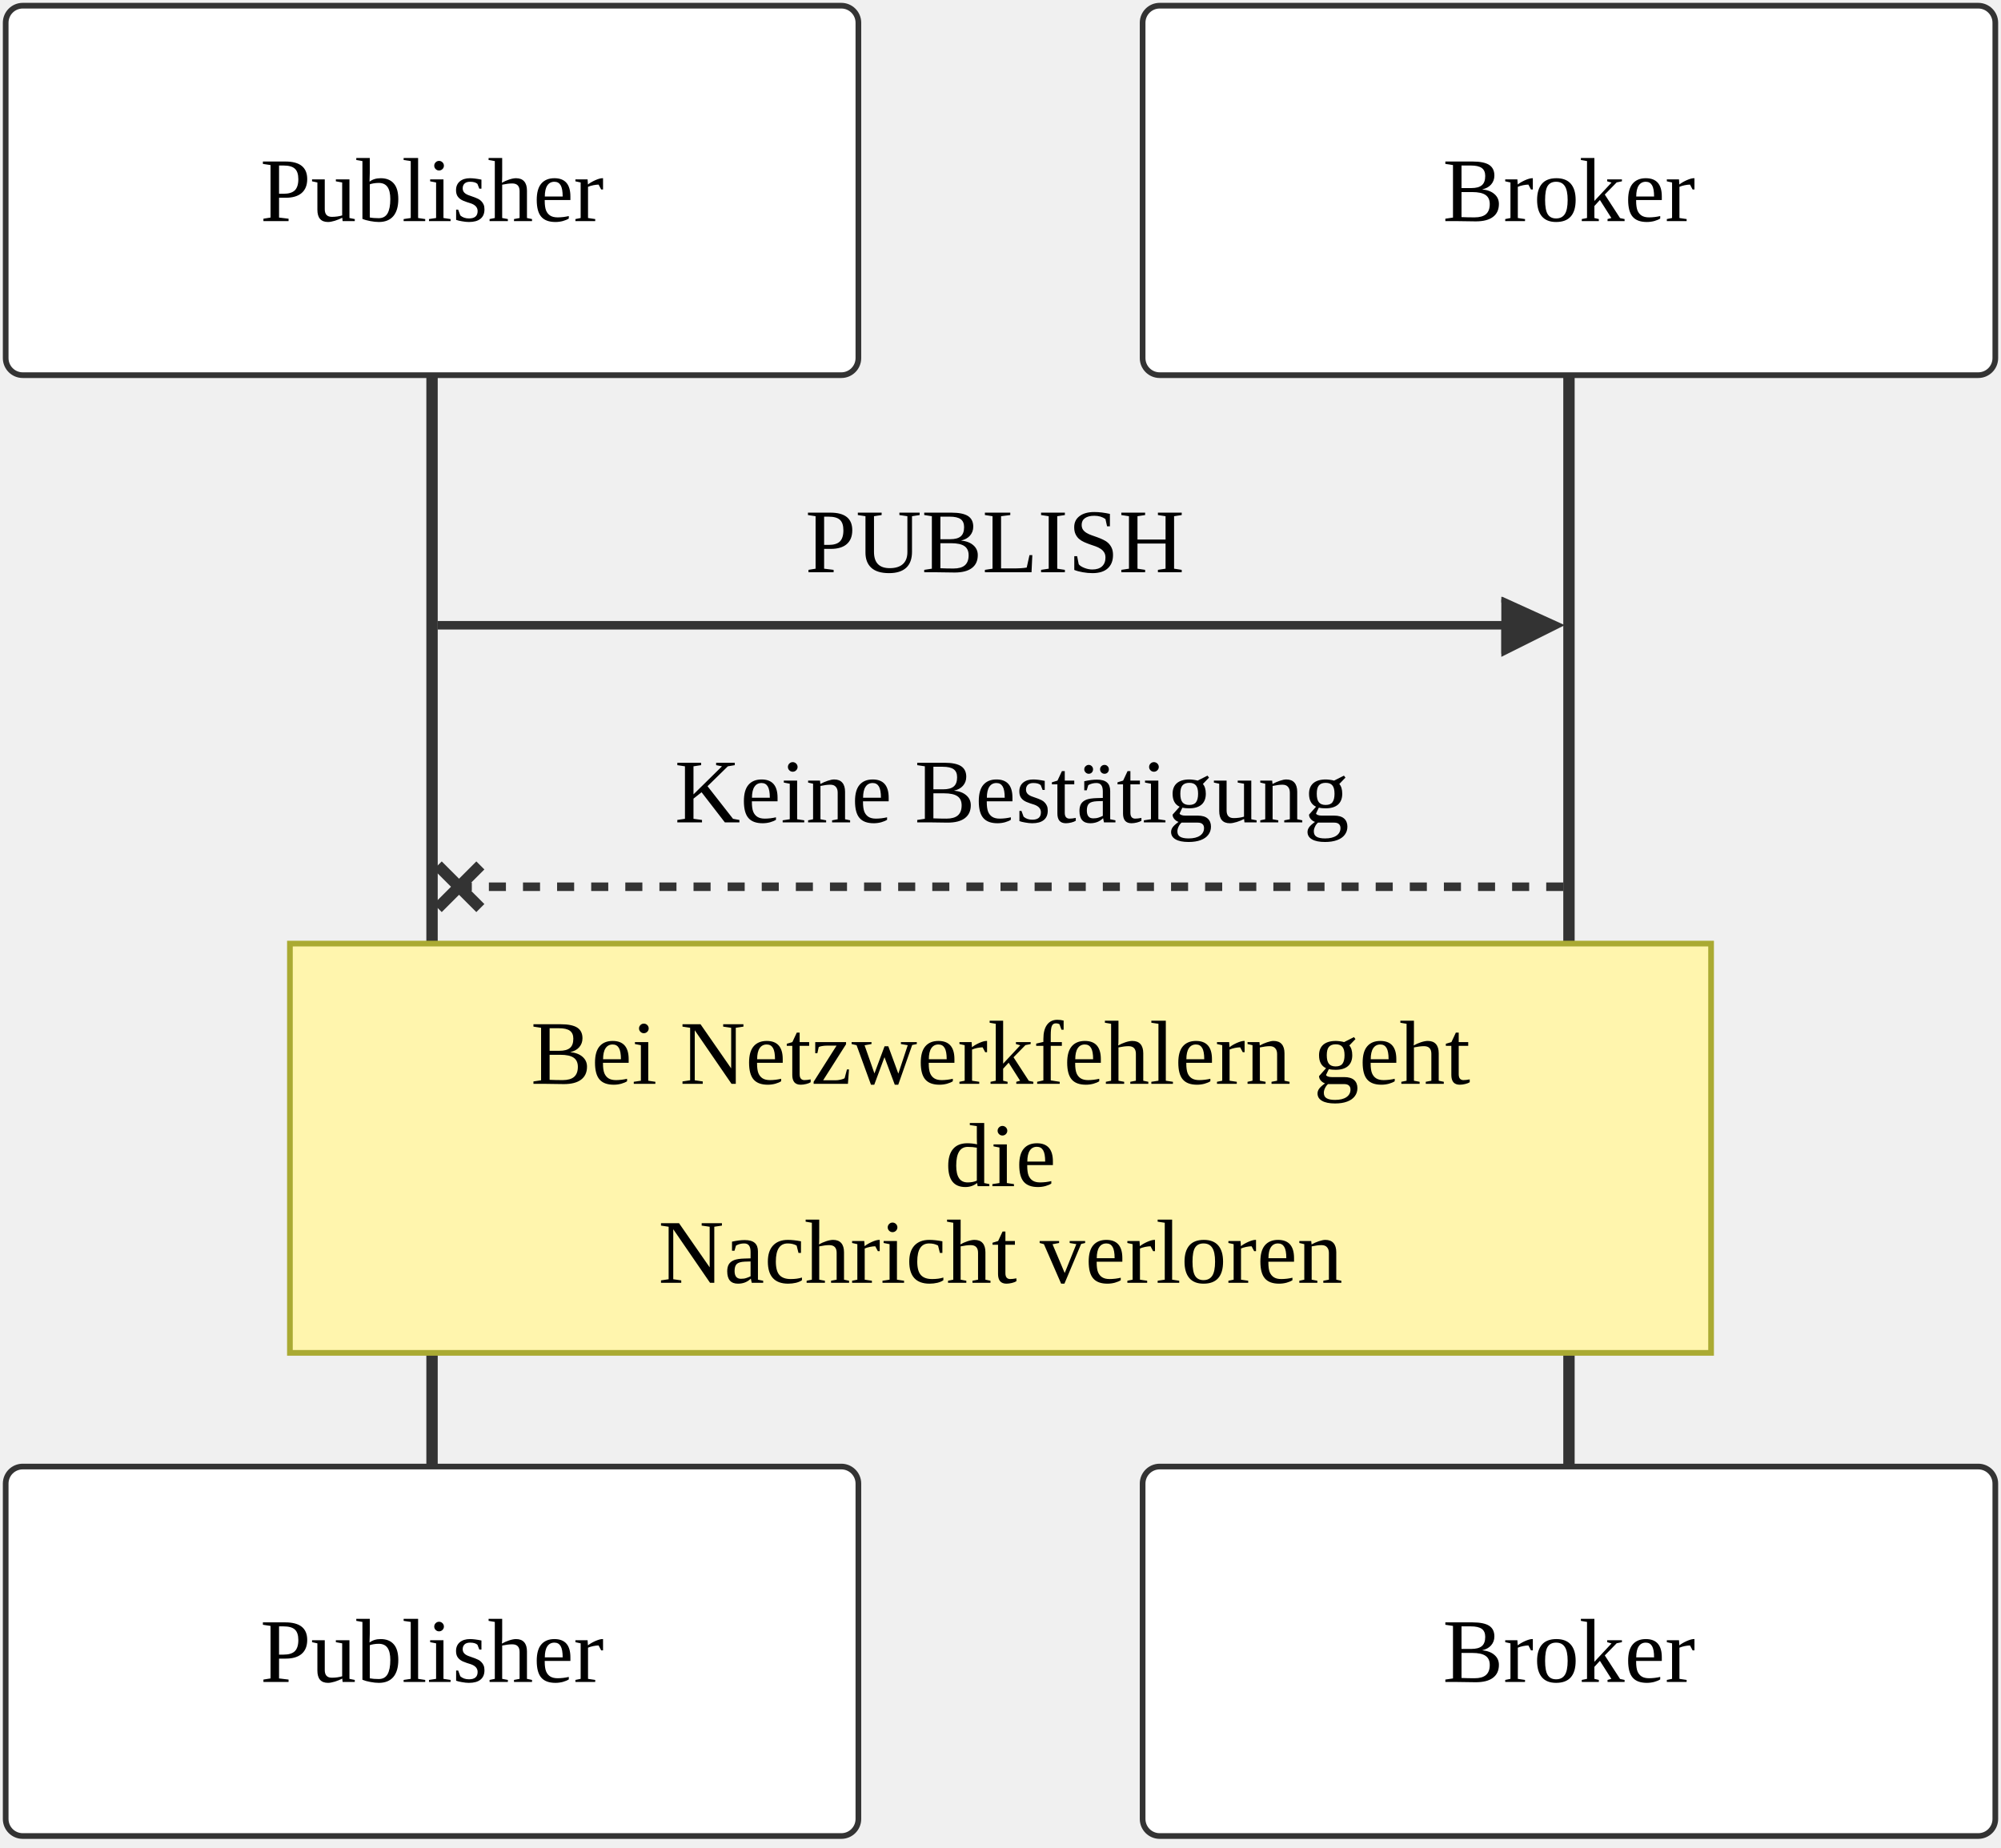
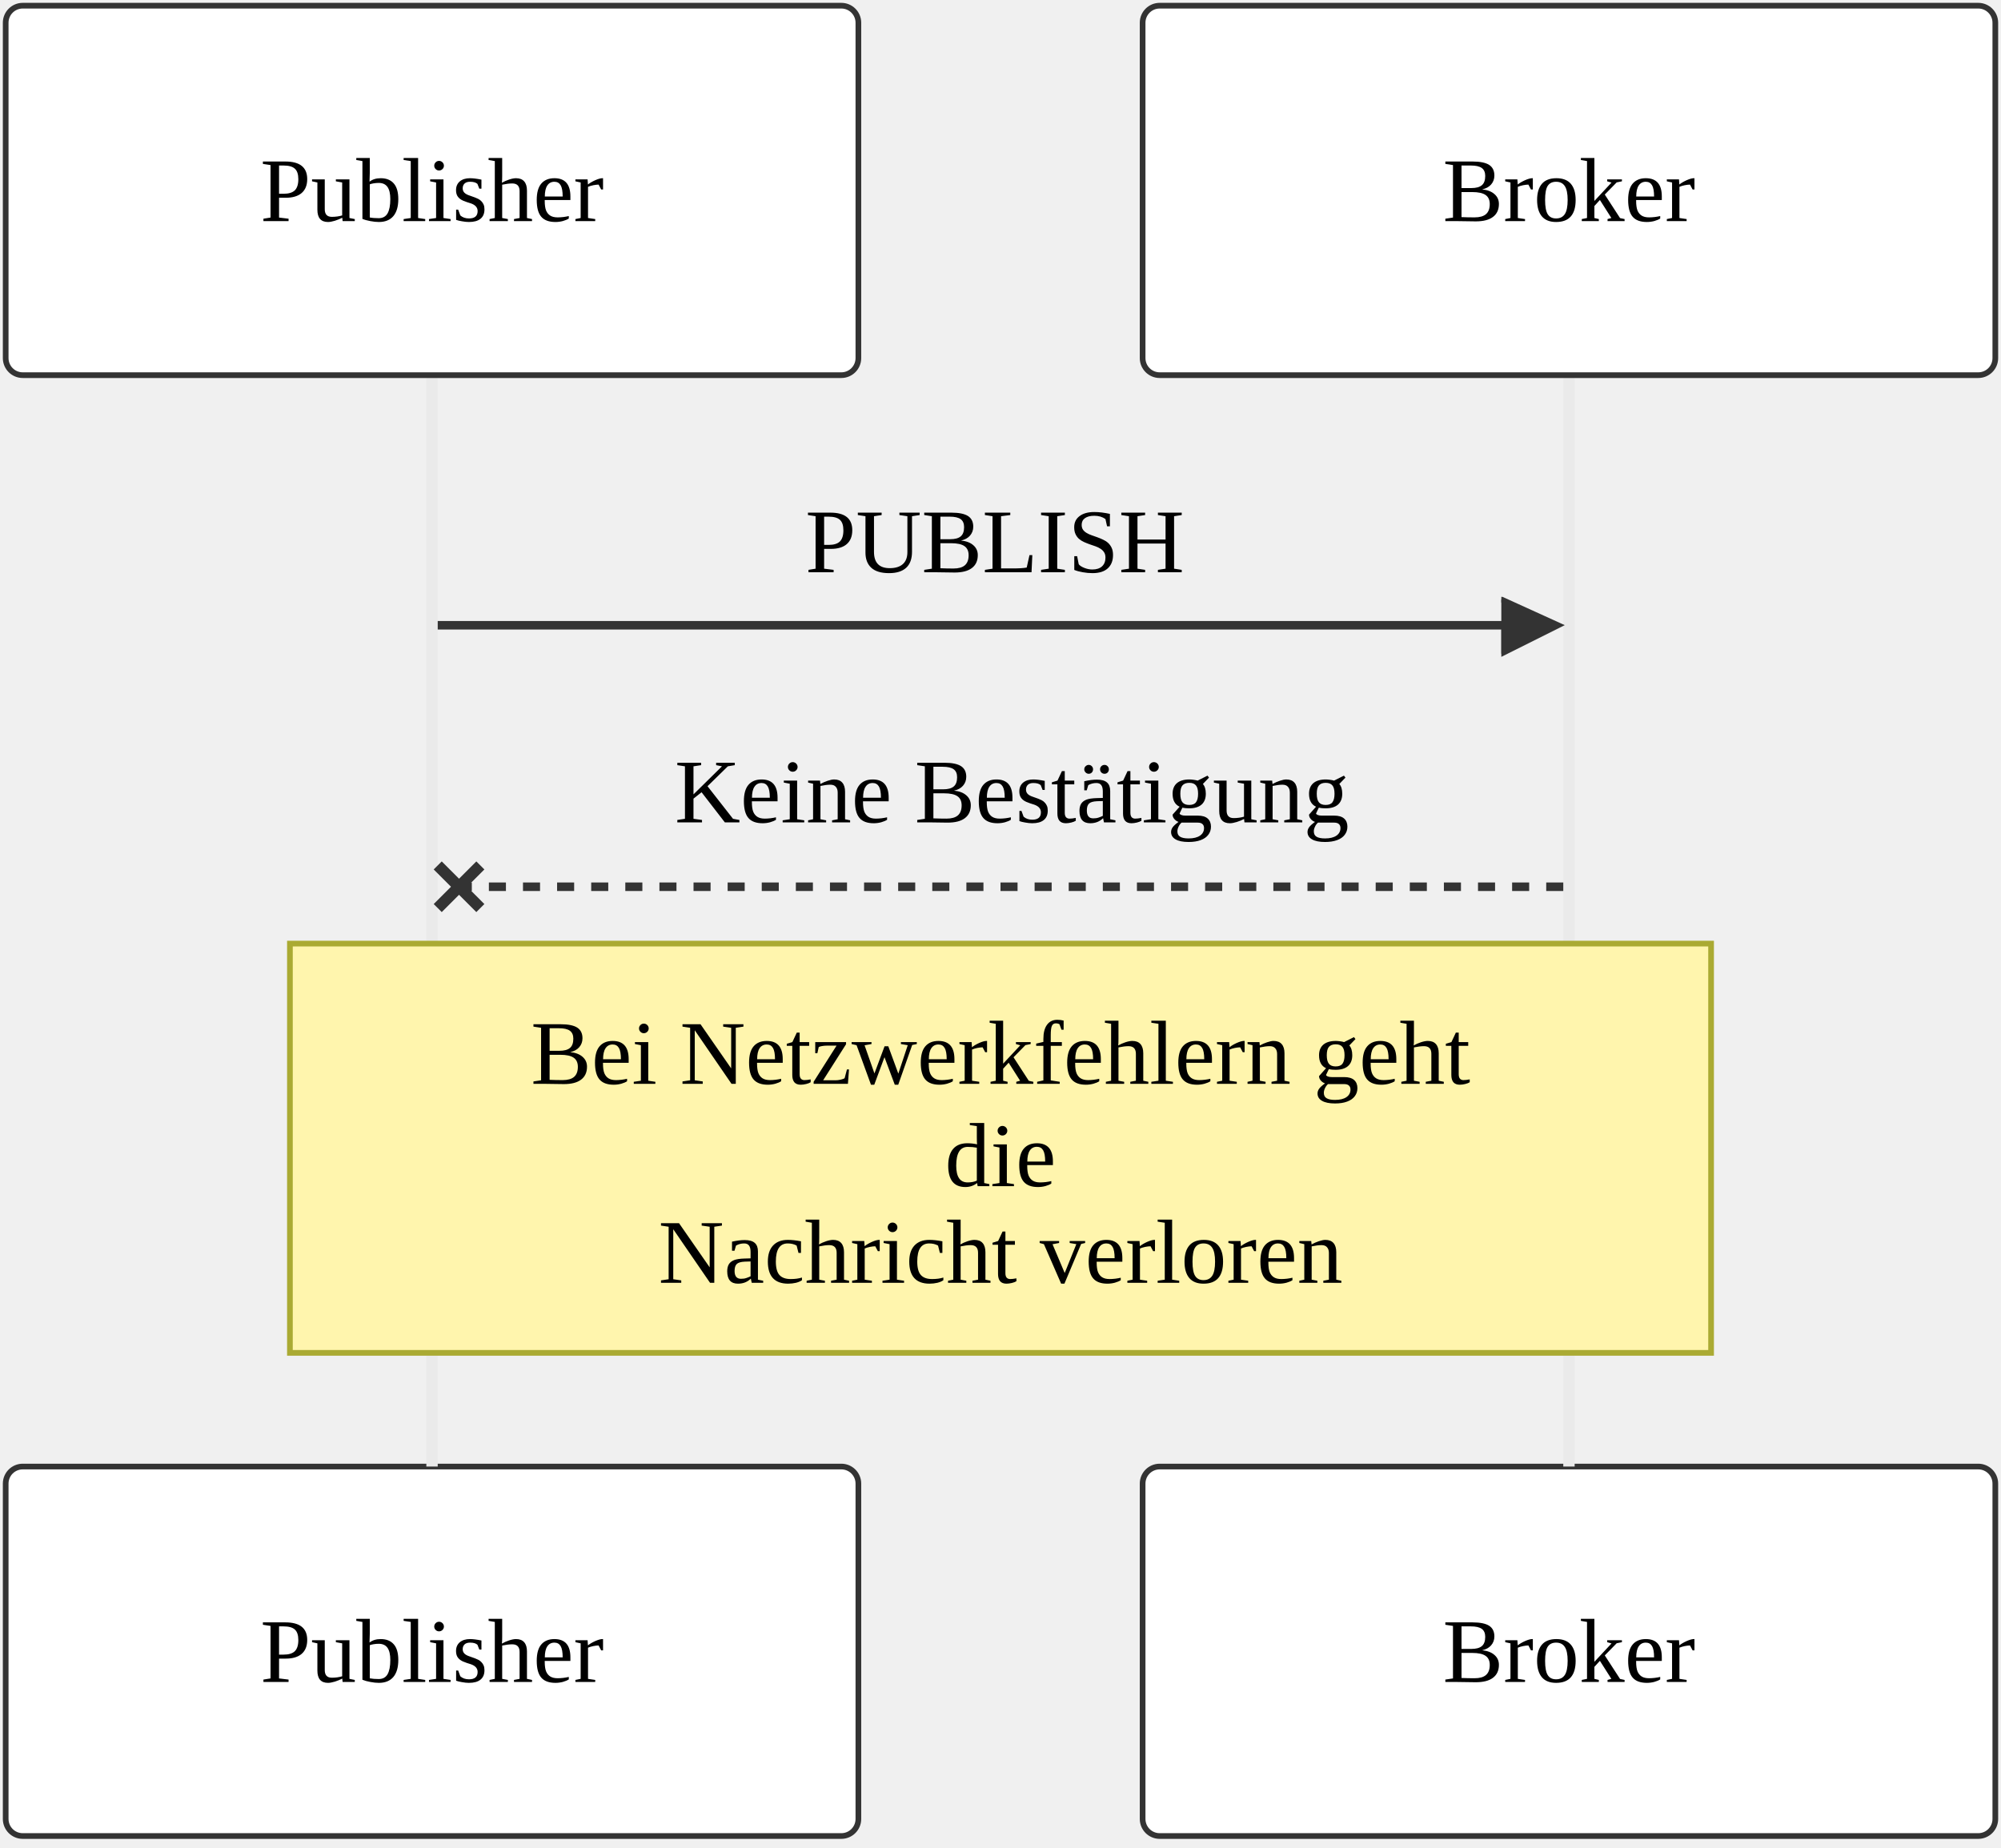
<svg xmlns="http://www.w3.org/2000/svg" id="my-svg" width="100%" style="max-width: 352px; background-color: white;" viewBox="-1 -1 352 325" role="graphics-document document" aria-roledescription="sequence">
  <g>
    <rect x="200" y="257" fill="#eaeaea" stroke="#666" width="150" height="65" name="B" rx="3" ry="3" class="actor actor-bottom" />
    <text x="275" y="289.5" dominant-baseline="central" alignment-baseline="central" class="actor actor-box" style="text-anchor: middle; font-size: 16px; font-weight: 400;">
      <tspan x="275" dy="0">Broker</tspan>
    </text>
  </g>
  <g>
    <rect x="0" y="257" fill="#eaeaea" stroke="#666" width="150" height="65" name="P" rx="3" ry="3" class="actor actor-bottom" />
    <text x="75" y="289.5" dominant-baseline="central" alignment-baseline="central" class="actor actor-box" style="text-anchor: middle; font-size: 16px; font-weight: 400;">
      <tspan x="75" dy="0">Publisher</tspan>
    </text>
  </g>
  <g>
    <line id="actor1" x1="275" y1="65" x2="275" y2="257" class="actor-line 200" stroke-width="0.5px" stroke="#999" name="B" data-et="life-line" data-id="B" />
    <g id="root-1" data-et="participant" data-type="participant" data-id="B">
      <rect x="200" y="0" fill="#eaeaea" stroke="#666" width="150" height="65" name="B" rx="3" ry="3" class="actor actor-top" />
      <text x="275" y="32.5" dominant-baseline="central" alignment-baseline="central" class="actor actor-box" style="text-anchor: middle; font-size: 16px; font-weight: 400;">
        <tspan x="275" dy="0">Broker</tspan>
      </text>
    </g>
  </g>
  <g>
    <line id="actor0" x1="75" y1="65" x2="75" y2="257" class="actor-line 200" stroke-width="0.5px" stroke="#999" name="P" data-et="life-line" data-id="P" />
    <g id="root-0" data-et="participant" data-type="participant" data-id="P">
      <rect x="0" y="0" fill="#eaeaea" stroke="#666" width="150" height="65" name="P" rx="3" ry="3" class="actor actor-top" />
      <text x="75" y="32.5" dominant-baseline="central" alignment-baseline="central" class="actor actor-box" style="text-anchor: middle; font-size: 16px; font-weight: 400;">
        <tspan x="75" dy="0">Publisher</tspan>
      </text>
    </g>
  </g>
-   <style>#my-svg{font-family:'Times New Roman',Times,serif;font-size:16px;fill:#333;}@keyframes edge-animation-frame{from{stroke-dashoffset:0;}}@keyframes dash{to{stroke-dashoffset:0;}}#my-svg .edge-animation-slow{stroke-dasharray:9,5!important;stroke-dashoffset:900;animation:dash 50s linear infinite;stroke-linecap:round;}#my-svg .edge-animation-fast{stroke-dasharray:9,5!important;stroke-dashoffset:900;animation:dash 20s linear infinite;stroke-linecap:round;}#my-svg .error-icon{fill:hsl(220.588, 100%, 98.333%);}#my-svg .error-text{fill:rgb(8.5, 5.75, 0);stroke:rgb(8.5, 5.75, 0);}#my-svg .edge-thickness-normal{stroke-width:1px;}#my-svg .edge-thickness-thick{stroke-width:3.5px;}#my-svg .edge-pattern-solid{stroke-dasharray:0;}#my-svg .edge-thickness-invisible{stroke-width:0;fill:none;}#my-svg .edge-pattern-dashed{stroke-dasharray:3;}#my-svg .edge-pattern-dotted{stroke-dasharray:2;}#my-svg .marker{fill:#0b0b0b;stroke:#0b0b0b;}#my-svg .marker.cross{stroke:#0b0b0b;}#my-svg svg{font-family:'Times New Roman',Times,serif;font-size:16px;}#my-svg p{margin:0;}#my-svg .actor{stroke:#333333;fill:#ffffff;stroke-width:1;}#my-svg rect.actor.outer-path[data-look="neo"]{filter:drop-shadow( 1px 2px 2px rgba(185,185,185,1));}#my-svg rect.note[data-look="neo"]{stroke:#aaaa33;fill:#fff5ad;filter:drop-shadow( 1px 2px 2px rgba(185,185,185,1));}#my-svg text.actor&gt;tspan{fill:#000000;stroke:none;}#my-svg .actor-line{stroke:#333333;}#my-svg .innerArc{stroke-width:1.5;stroke-dasharray:none;}#my-svg .messageLine0{stroke-width:1.5;stroke-dasharray:none;stroke:#333333;}#my-svg .messageLine1{stroke-width:1.5;stroke-dasharray:2,2;stroke:#333333;}#my-svg [id$="-arrowhead"] path{fill:#333333;stroke:#333333;}#my-svg .sequenceNumber{fill:#ffffff;}#my-svg [id$="-sequencenumber"]{fill:#333333;}#my-svg [id$="-crosshead"] path{fill:#333333;stroke:#333333;}#my-svg .messageText{fill:#000000;stroke:none;}#my-svg .labelBox{stroke:#333333;fill:#ffffff;filter:none;}#my-svg .labelText,#my-svg .labelText&gt;tspan{fill:#000000;stroke:none;}#my-svg .loopText,#my-svg .loopText&gt;tspan{fill:#000000;stroke:none;}#my-svg .sectionTitle,#my-svg .sectionTitle&gt;tspan{fill:#000000;stroke:none;}#my-svg .loopLine{stroke-width:2px;stroke-dasharray:2,2;stroke:#333333;fill:#333333;}#my-svg .note{stroke:#aaaa33;fill:#fff5ad;}#my-svg .noteText,#my-svg .noteText&gt;tspan{fill:#000000;stroke:none;font-weight:normal;}#my-svg .activation0{fill:#f4f4f4;stroke:#666666;}#my-svg .activation1{fill:#f4f4f4;stroke:#666666;}#my-svg .activation2{fill:#f4f4f4;stroke:#666666;}#my-svg .actorPopupMenu{position:absolute;}#my-svg .actorPopupMenuPanel{position:absolute;fill:#ffffff;box-shadow:0px 8px 16px 0px rgba(0,0,0,0.2);filter:drop-shadow(3px 5px 2px rgb(0 0 0 / 0.4));}#my-svg .actor-man circle,#my-svg line{fill:#ffffff;stroke-width:2px;}#my-svg g rect.rect{filter:drop-shadow( 1px 2px 2px rgba(185,185,185,1));stroke:hsl(40.588, 60%, 83.333%);}#my-svg .node .neo-node{stroke:hsl(40.588, 60%, 83.333%);}#my-svg [data-look="neo"].node rect,#my-svg [data-look="neo"].cluster rect,#my-svg [data-look="neo"].node polygon{stroke:url(#my-svg-gradient);filter:drop-shadow( 1px 2px 2px rgba(185,185,185,1));}#my-svg [data-look="neo"].swimlane.cluster rect{filter:none;}#my-svg [data-look="neo"].node path{stroke:url(#my-svg-gradient);stroke-width:1px;}#my-svg [data-look="neo"].node .outer-path{filter:drop-shadow( 1px 2px 2px rgba(185,185,185,1));}#my-svg [data-look="neo"].node .neo-line path{stroke:hsl(40.588, 60%, 83.333%);filter:none;}#my-svg [data-look="neo"].node circle{stroke:url(#my-svg-gradient);filter:drop-shadow( 1px 2px 2px rgba(185,185,185,1));}#my-svg [data-look="neo"].node circle .state-start{fill:#000000;}#my-svg [data-look="neo"].icon-shape .icon{fill:url(#my-svg-gradient);filter:drop-shadow( 1px 2px 2px rgba(185,185,185,1));}#my-svg [data-look="neo"].icon-shape .icon-neo path{stroke:url(#my-svg-gradient);filter:drop-shadow( 1px 2px 2px rgba(185,185,185,1));}#my-svg :root{--mermaid-font-family:"trebuchet ms",verdana,arial,sans-serif;}</style>
+   <style>#my-svg{font-family:'Times New Roman',Times,serif;font-size:16px;fill:#333;}@keyframes edge-animation-frame{from{stroke-dashoffset:0;}}@keyframes dash{to{stroke-dashoffset:0;}}#my-svg .edge-animation-slow{stroke-dasharray:9,5!important;stroke-dashoffset:900;animation:dash 50s linear infinite;stroke-linecap:round;}#my-svg .edge-animation-fast{stroke-dasharray:9,5!important;stroke-dashoffset:900;animation:dash 20s linear infinite;stroke-linecap:round;}#my-svg .error-icon{fill:hsl(220.588, 100%, 98.333%);}#my-svg .error-text{fill:rgb(8.5, 5.75, 0);stroke:rgb(8.5, 5.75, 0);}#my-svg .edge-thickness-normal{stroke-width:1px;}#my-svg .edge-thickness-thick{stroke-width:3.5px;}#my-svg .edge-pattern-solid{stroke-dasharray:0;}#my-svg .edge-thickness-invisible{stroke-width:0;fill:none;}#my-svg .edge-pattern-dashed{stroke-dasharray:3;}#my-svg .edge-pattern-dotted{stroke-dasharray:2;}#my-svg .marker{fill:#0b0b0b;stroke:#0b0b0b;}#my-svg .marker.cross{stroke:#0b0b0b;}#my-svg svg{font-family:'Times New Roman',Times,serif;font-size:16px;}#my-svg p{margin:0;}#my-svg .actor{stroke:#333333;fill:#ffffff;stroke-width:1;}#my-svg rect.actor.outer-path[data-look="neo"]{filter:drop-shadow( 1px 2px 2px rgba(185,185,185,1));}#my-svg rect.note[data-look="neo"]{stroke:#aaaa33;fill:#fff5ad;filter:drop-shadow( 1px 2px 2px rgba(185,185,185,1));}#my-svg text.actor&gt;tspan{fill:#000000;stroke:none;}#my-svg .actor-line{stroke:#EAEAEA;}#my-svg .innerArc{stroke-width:1.5;stroke-dasharray:none;}#my-svg .messageLine0{stroke-width:1.5;stroke-dasharray:none;stroke:#333333;}#my-svg .messageLine1{stroke-width:1.5;stroke-dasharray:2,2;stroke:#333333;}#my-svg [id$="-arrowhead"] path{fill:#333333;stroke:#333333;}#my-svg .sequenceNumber{fill:#ffffff;}#my-svg [id$="-sequencenumber"]{fill:#333333;}#my-svg [id$="-crosshead"] path{fill:#333333;stroke:#333333;}#my-svg .messageText{fill:#000000;stroke:none;}#my-svg .labelBox{stroke:#333333;fill:#ffffff;filter:none;}#my-svg .labelText,#my-svg .labelText&gt;tspan{fill:#000000;stroke:none;}#my-svg .loopText,#my-svg .loopText&gt;tspan{fill:#000000;stroke:none;}#my-svg .sectionTitle,#my-svg .sectionTitle&gt;tspan{fill:#000000;stroke:none;}#my-svg .loopLine{stroke-width:2px;stroke-dasharray:2,2;stroke:#333333;fill:#333333;}#my-svg .note{stroke:#aaaa33;fill:#fff5ad;}#my-svg .noteText,#my-svg .noteText&gt;tspan{fill:#000000;stroke:none;font-weight:normal;}#my-svg .activation0{fill:#f4f4f4;stroke:#666666;}#my-svg .activation1{fill:#f4f4f4;stroke:#666666;}#my-svg .activation2{fill:#f4f4f4;stroke:#666666;}#my-svg .actorPopupMenu{position:absolute;}#my-svg .actorPopupMenuPanel{position:absolute;fill:#ffffff;box-shadow:0px 8px 16px 0px rgba(0,0,0,0.2);filter:drop-shadow(3px 5px 2px rgb(0 0 0 / 0.4));}#my-svg .actor-man circle,#my-svg line{fill:#ffffff;stroke-width:2px;}#my-svg g rect.rect{filter:drop-shadow( 1px 2px 2px rgba(185,185,185,1));stroke:hsl(40.588, 60%, 83.333%);}#my-svg .node .neo-node{stroke:hsl(40.588, 60%, 83.333%);}#my-svg [data-look="neo"].node rect,#my-svg [data-look="neo"].cluster rect,#my-svg [data-look="neo"].node polygon{stroke:url(#my-svg-gradient);filter:drop-shadow( 1px 2px 2px rgba(185,185,185,1));}#my-svg [data-look="neo"].swimlane.cluster rect{filter:none;}#my-svg [data-look="neo"].node path{stroke:url(#my-svg-gradient);stroke-width:1px;}#my-svg [data-look="neo"].node .outer-path{filter:drop-shadow( 1px 2px 2px rgba(185,185,185,1));}#my-svg [data-look="neo"].node .neo-line path{stroke:hsl(40.588, 60%, 83.333%);filter:none;}#my-svg [data-look="neo"].node circle{stroke:url(#my-svg-gradient);filter:drop-shadow( 1px 2px 2px rgba(185,185,185,1));}#my-svg [data-look="neo"].node circle .state-start{fill:#000000;}#my-svg [data-look="neo"].icon-shape .icon{fill:url(#my-svg-gradient);filter:drop-shadow( 1px 2px 2px rgba(185,185,185,1));}#my-svg [data-look="neo"].icon-shape .icon-neo path{stroke:url(#my-svg-gradient);filter:drop-shadow( 1px 2px 2px rgba(185,185,185,1));}#my-svg :root{--mermaid-font-family:"trebuchet ms",verdana,arial,sans-serif;}</style>
  <g />
  <defs>
    <symbol id="my-svg-computer" width="24" height="24">
      <path transform="scale(.5)" d="M2 2v13h20v-13h-20zm18 11h-16v-9h16v9zm-10.228 6l.466-1h3.524l.467 1h-4.457zm14.228 3h-24l2-6h2.104l-1.33 4h18.45l-1.297-4h2.073l2 6zm-5-10h-14v-7h14v7z" />
    </symbol>
  </defs>
  <defs>
    <symbol id="my-svg-database" fill-rule="evenodd" clip-rule="evenodd">
      <path transform="scale(.5)" d="M12.258.001l.256.004.255.005.253.008.251.01.249.012.247.015.246.016.242.019.241.02.239.023.236.024.233.027.231.028.229.031.225.032.223.034.22.036.217.038.214.04.211.041.208.043.205.045.201.046.198.048.194.05.191.051.187.053.183.054.18.056.175.057.172.059.168.06.163.061.16.063.155.064.15.066.074.033.073.033.071.034.07.034.069.035.068.035.067.035.066.035.064.036.064.036.062.036.06.036.06.037.058.037.058.037.055.038.055.038.053.038.052.038.051.039.05.039.048.039.047.039.045.04.044.04.043.04.041.04.04.041.039.041.037.041.036.041.034.041.033.042.032.042.03.042.029.042.027.042.026.043.024.043.023.043.021.043.02.043.018.044.017.043.015.044.013.044.012.044.011.045.009.044.007.045.006.045.004.045.002.045.001.045v17l-.001.045-.002.045-.004.045-.006.045-.007.045-.009.044-.011.045-.012.044-.013.044-.015.044-.017.043-.018.044-.02.043-.021.043-.023.043-.024.043-.026.043-.027.042-.029.042-.03.042-.032.042-.033.042-.034.041-.036.041-.037.041-.039.041-.04.041-.041.04-.043.04-.044.04-.045.04-.047.039-.048.039-.05.039-.051.039-.052.038-.053.038-.055.038-.055.038-.058.037-.058.037-.06.037-.06.036-.062.036-.064.036-.064.036-.066.035-.067.035-.068.035-.069.035-.07.034-.071.034-.073.033-.074.033-.15.066-.155.064-.16.063-.163.061-.168.06-.172.059-.175.057-.18.056-.183.054-.187.053-.191.051-.194.05-.198.048-.201.046-.205.045-.208.043-.211.041-.214.04-.217.038-.22.036-.223.034-.225.032-.229.031-.231.028-.233.027-.236.024-.239.023-.241.02-.242.019-.246.016-.247.015-.249.012-.251.01-.253.008-.255.005-.256.004-.258.001-.258-.001-.256-.004-.255-.005-.253-.008-.251-.01-.249-.012-.247-.015-.245-.016-.243-.019-.241-.02-.238-.023-.236-.024-.234-.027-.231-.028-.228-.031-.226-.032-.223-.034-.22-.036-.217-.038-.214-.04-.211-.041-.208-.043-.204-.045-.201-.046-.198-.048-.195-.05-.19-.051-.187-.053-.184-.054-.179-.056-.176-.057-.172-.059-.167-.06-.164-.061-.159-.063-.155-.064-.151-.066-.074-.033-.072-.033-.072-.034-.07-.034-.069-.035-.068-.035-.067-.035-.066-.035-.064-.036-.063-.036-.062-.036-.061-.036-.06-.037-.058-.037-.057-.037-.056-.038-.055-.038-.053-.038-.052-.038-.051-.039-.049-.039-.049-.039-.046-.039-.046-.04-.044-.04-.043-.04-.041-.04-.04-.041-.039-.041-.037-.041-.036-.041-.034-.041-.033-.042-.032-.042-.03-.042-.029-.042-.027-.042-.026-.043-.024-.043-.023-.043-.021-.043-.02-.043-.018-.044-.017-.043-.015-.044-.013-.044-.012-.044-.011-.045-.009-.044-.007-.045-.006-.045-.004-.045-.002-.045-.001-.045v-17l.001-.045.002-.045.004-.045.006-.045.007-.045.009-.044.011-.045.012-.044.013-.044.015-.044.017-.043.018-.044.02-.043.021-.043.023-.043.024-.043.026-.043.027-.042.029-.042.03-.042.032-.042.033-.042.034-.041.036-.041.037-.041.039-.041.04-.041.041-.04.043-.04.044-.04.046-.04.046-.039.049-.039.049-.039.051-.039.052-.038.053-.038.055-.038.056-.038.057-.037.058-.037.06-.037.061-.036.062-.036.063-.036.064-.036.066-.035.067-.035.068-.035.069-.035.07-.034.072-.034.072-.033.074-.033.151-.066.155-.064.159-.063.164-.061.167-.06.172-.059.176-.057.179-.056.184-.054.187-.053.19-.051.195-.05.198-.048.201-.046.204-.045.208-.043.211-.041.214-.04.217-.038.22-.036.223-.034.226-.032.228-.031.231-.028.234-.027.236-.024.238-.023.241-.02.243-.019.245-.016.247-.015.249-.012.251-.01.253-.008.255-.005.256-.004.258-.001.258.001zm-9.258 20.499v.01l.001.021.003.021.004.022.005.021.006.022.007.022.009.023.01.022.011.023.012.023.013.023.015.023.016.024.017.023.018.024.019.024.021.024.022.025.023.024.024.025.052.049.056.05.061.051.066.051.07.051.075.051.079.052.084.052.088.052.092.052.097.052.102.051.105.052.11.052.114.051.119.051.123.051.127.05.131.05.135.05.139.048.144.049.147.047.152.047.155.047.16.045.163.045.167.043.171.043.176.041.178.041.183.039.187.039.19.037.194.035.197.035.202.033.204.031.209.03.212.029.216.027.219.025.222.024.226.021.23.02.233.018.236.016.24.015.243.012.246.01.249.008.253.005.256.004.259.001.26-.001.257-.004.254-.005.25-.008.247-.011.244-.012.241-.014.237-.016.233-.018.231-.021.226-.021.224-.024.22-.026.216-.027.212-.028.21-.031.205-.031.202-.034.198-.034.194-.036.191-.037.187-.039.183-.04.179-.04.175-.042.172-.043.168-.044.163-.045.16-.046.155-.046.152-.047.148-.048.143-.049.139-.049.136-.05.131-.05.126-.05.123-.051.118-.052.114-.051.11-.052.106-.052.101-.052.096-.052.092-.052.088-.053.083-.051.079-.052.074-.052.07-.051.065-.051.06-.051.056-.05.051-.05.023-.024.023-.025.021-.024.02-.024.019-.024.018-.024.017-.024.015-.023.014-.024.013-.023.012-.023.01-.023.01-.022.008-.022.006-.022.006-.022.004-.022.004-.021.001-.021.001-.021v-4.127l-.077.055-.08.053-.083.054-.085.053-.087.052-.09.052-.093.051-.095.05-.097.05-.1.049-.102.049-.105.048-.106.047-.109.047-.111.046-.114.045-.115.045-.118.044-.12.043-.122.042-.124.042-.126.041-.128.04-.13.04-.132.038-.134.038-.135.037-.138.037-.139.035-.142.035-.143.034-.144.033-.147.032-.148.031-.15.03-.151.03-.153.029-.154.027-.156.027-.158.026-.159.025-.161.024-.162.023-.163.022-.165.021-.166.02-.167.019-.169.018-.169.017-.171.016-.173.015-.173.014-.175.013-.175.012-.177.011-.178.01-.179.008-.179.008-.181.006-.182.005-.182.004-.184.003-.184.002h-.37l-.184-.002-.184-.003-.182-.004-.182-.005-.181-.006-.179-.008-.179-.008-.178-.01-.176-.011-.176-.012-.175-.013-.173-.014-.172-.015-.171-.016-.17-.017-.169-.018-.167-.019-.166-.02-.165-.021-.163-.022-.162-.023-.161-.024-.159-.025-.157-.026-.156-.027-.155-.027-.153-.029-.151-.03-.15-.03-.148-.031-.146-.032-.145-.033-.143-.034-.141-.035-.14-.035-.137-.037-.136-.037-.134-.038-.132-.038-.13-.04-.128-.04-.126-.041-.124-.042-.122-.042-.12-.044-.117-.043-.116-.045-.113-.045-.112-.046-.109-.047-.106-.047-.105-.048-.102-.049-.1-.049-.097-.05-.095-.05-.093-.052-.09-.051-.087-.052-.085-.053-.083-.054-.08-.054-.077-.054v4.127zm0-5.654v.011l.001.021.003.021.004.021.005.022.006.022.007.022.009.022.01.022.011.023.012.023.013.023.015.024.016.023.017.024.018.024.019.024.021.024.022.024.023.025.024.024.052.05.056.05.061.05.066.051.07.051.075.052.079.051.084.052.088.052.092.052.097.052.102.052.105.052.11.051.114.051.119.052.123.05.127.051.131.05.135.049.139.049.144.048.147.048.152.047.155.046.16.045.163.045.167.044.171.042.176.042.178.04.183.04.187.038.19.037.194.036.197.034.202.033.204.032.209.03.212.028.216.027.219.025.222.024.226.022.23.02.233.018.236.016.24.014.243.012.246.01.249.008.253.006.256.003.259.001.26-.001.257-.003.254-.006.25-.008.247-.01.244-.012.241-.015.237-.016.233-.018.231-.02.226-.022.224-.024.22-.025.216-.027.212-.029.21-.03.205-.032.202-.033.198-.035.194-.036.191-.037.187-.039.183-.039.179-.041.175-.042.172-.043.168-.044.163-.045.16-.045.155-.047.152-.047.148-.048.143-.048.139-.05.136-.049.131-.05.126-.051.123-.051.118-.051.114-.052.11-.052.106-.052.101-.052.096-.052.092-.052.088-.052.083-.052.079-.052.074-.051.07-.052.065-.051.06-.05.056-.051.051-.049.023-.025.023-.024.021-.025.02-.024.019-.024.018-.024.017-.024.015-.023.014-.023.013-.024.012-.022.01-.023.01-.023.008-.022.006-.022.006-.022.004-.021.004-.022.001-.021.001-.021v-4.139l-.077.054-.08.054-.083.054-.085.052-.087.053-.09.051-.093.051-.095.051-.097.05-.1.049-.102.049-.105.048-.106.047-.109.047-.111.046-.114.045-.115.044-.118.044-.12.044-.122.042-.124.042-.126.041-.128.04-.13.039-.132.039-.134.038-.135.037-.138.036-.139.036-.142.035-.143.033-.144.033-.147.033-.148.031-.15.03-.151.03-.153.028-.154.028-.156.027-.158.026-.159.025-.161.024-.162.023-.163.022-.165.021-.166.02-.167.019-.169.018-.169.017-.171.016-.173.015-.173.014-.175.013-.175.012-.177.011-.178.009-.179.009-.179.007-.181.007-.182.005-.182.004-.184.003-.184.002h-.37l-.184-.002-.184-.003-.182-.004-.182-.005-.181-.007-.179-.007-.179-.009-.178-.009-.176-.011-.176-.012-.175-.013-.173-.014-.172-.015-.171-.016-.17-.017-.169-.018-.167-.019-.166-.02-.165-.021-.163-.022-.162-.023-.161-.024-.159-.025-.157-.026-.156-.027-.155-.028-.153-.028-.151-.03-.15-.03-.148-.031-.146-.033-.145-.033-.143-.033-.141-.035-.14-.036-.137-.036-.136-.037-.134-.038-.132-.039-.13-.039-.128-.04-.126-.041-.124-.042-.122-.043-.12-.043-.117-.044-.116-.044-.113-.046-.112-.046-.109-.046-.106-.047-.105-.048-.102-.049-.1-.049-.097-.05-.095-.051-.093-.051-.09-.051-.087-.053-.085-.052-.083-.054-.08-.054-.077-.054v4.139zm0-5.666v.011l.001.02.003.022.004.021.005.022.006.021.007.022.009.023.01.022.011.023.012.023.013.023.015.023.016.024.017.024.018.023.019.024.021.025.022.024.023.024.024.025.052.05.056.05.061.05.066.051.07.051.075.052.079.051.084.052.088.052.092.052.097.052.102.052.105.051.11.052.114.051.119.051.123.051.127.05.131.05.135.05.139.049.144.048.147.048.152.047.155.046.16.045.163.045.167.043.171.043.176.042.178.04.183.04.187.038.19.037.194.036.197.034.202.033.204.032.209.03.212.028.216.027.219.025.222.024.226.021.23.02.233.018.236.017.24.014.243.012.246.01.249.008.253.006.256.003.259.001.26-.001.257-.003.254-.006.25-.008.247-.01.244-.013.241-.014.237-.016.233-.018.231-.02.226-.022.224-.024.22-.025.216-.027.212-.029.21-.03.205-.032.202-.033.198-.035.194-.036.191-.037.187-.039.183-.039.179-.041.175-.042.172-.043.168-.044.163-.045.16-.045.155-.047.152-.047.148-.048.143-.049.139-.049.136-.049.131-.051.126-.05.123-.051.118-.052.114-.051.11-.052.106-.052.101-.052.096-.052.092-.052.088-.052.083-.052.079-.052.074-.052.07-.051.065-.051.06-.051.056-.05.051-.049.023-.025.023-.025.021-.024.02-.024.019-.024.018-.024.017-.024.015-.023.014-.024.013-.023.012-.023.01-.022.01-.023.008-.022.006-.022.006-.022.004-.022.004-.021.001-.021.001-.021v-4.153l-.077.054-.08.054-.083.053-.085.053-.087.053-.09.051-.093.051-.095.051-.097.05-.1.049-.102.048-.105.048-.106.048-.109.046-.111.046-.114.046-.115.044-.118.044-.12.043-.122.043-.124.042-.126.041-.128.04-.13.039-.132.039-.134.038-.135.037-.138.036-.139.036-.142.034-.143.034-.144.033-.147.032-.148.032-.15.03-.151.03-.153.028-.154.028-.156.027-.158.026-.159.024-.161.024-.162.023-.163.023-.165.021-.166.02-.167.019-.169.018-.169.017-.171.016-.173.015-.173.014-.175.013-.175.012-.177.01-.178.01-.179.009-.179.007-.181.006-.182.006-.182.004-.184.003-.184.001-.185.001-.185-.001-.184-.001-.184-.003-.182-.004-.182-.006-.181-.006-.179-.007-.179-.009-.178-.01-.176-.01-.176-.012-.175-.013-.173-.014-.172-.015-.171-.016-.17-.017-.169-.018-.167-.019-.166-.02-.165-.021-.163-.023-.162-.023-.161-.024-.159-.024-.157-.026-.156-.027-.155-.028-.153-.028-.151-.03-.15-.03-.148-.032-.146-.032-.145-.033-.143-.034-.141-.034-.14-.036-.137-.036-.136-.037-.134-.038-.132-.039-.13-.039-.128-.041-.126-.041-.124-.041-.122-.043-.12-.043-.117-.044-.116-.044-.113-.046-.112-.046-.109-.046-.106-.048-.105-.048-.102-.048-.1-.05-.097-.049-.095-.051-.093-.051-.09-.052-.087-.052-.085-.053-.083-.053-.08-.054-.077-.054v4.153zm8.74-8.179l-.257.004-.254.005-.25.008-.247.011-.244.012-.241.014-.237.016-.233.018-.231.021-.226.022-.224.023-.22.026-.216.027-.212.028-.21.031-.205.032-.202.033-.198.034-.194.036-.191.038-.187.038-.183.04-.179.041-.175.042-.172.043-.168.043-.163.045-.16.046-.155.046-.152.048-.148.048-.143.048-.139.049-.136.05-.131.05-.126.051-.123.051-.118.051-.114.052-.11.052-.106.052-.101.052-.096.052-.092.052-.088.052-.083.052-.079.052-.074.051-.07.052-.065.051-.06.05-.056.05-.051.05-.023.025-.023.024-.021.024-.02.025-.019.024-.018.024-.017.023-.015.024-.014.023-.013.023-.012.023-.01.023-.01.022-.008.022-.006.023-.006.021-.004.022-.004.021-.001.021-.001.021.001.021.001.021.004.021.004.022.006.021.006.023.008.022.01.022.01.023.012.023.013.023.014.023.015.024.017.023.018.024.019.024.02.025.021.024.023.024.023.025.051.05.056.05.06.05.065.051.07.052.074.051.079.052.083.052.088.052.092.052.096.052.101.052.106.052.11.052.114.052.118.051.123.051.126.051.131.05.136.05.139.049.143.048.148.048.152.048.155.046.16.046.163.045.168.043.172.043.175.042.179.041.183.04.187.038.191.038.194.036.198.034.202.033.205.032.21.031.212.028.216.027.22.026.224.023.226.022.231.021.233.018.237.016.241.014.244.012.247.011.25.008.254.005.257.004.26.001.26-.001.257-.004.254-.005.25-.008.247-.011.244-.012.241-.014.237-.016.233-.018.231-.021.226-.022.224-.023.22-.026.216-.027.212-.028.21-.031.205-.032.202-.033.198-.034.194-.036.191-.038.187-.038.183-.04.179-.041.175-.042.172-.043.168-.043.163-.045.16-.046.155-.046.152-.048.148-.048.143-.048.139-.049.136-.05.131-.05.126-.051.123-.051.118-.051.114-.052.11-.052.106-.052.101-.052.096-.052.092-.052.088-.052.083-.052.079-.052.074-.051.07-.052.065-.051.06-.05.056-.05.051-.05.023-.025.023-.024.021-.024.02-.025.019-.024.018-.024.017-.023.015-.024.014-.023.013-.023.012-.023.01-.023.01-.022.008-.022.006-.023.006-.021.004-.022.004-.021.001-.021.001-.021-.001-.021-.001-.021-.004-.021-.004-.022-.006-.021-.006-.023-.008-.022-.01-.022-.01-.023-.012-.023-.013-.023-.014-.023-.015-.024-.017-.023-.018-.024-.019-.024-.02-.025-.021-.024-.023-.024-.023-.025-.051-.05-.056-.05-.06-.05-.065-.051-.07-.052-.074-.051-.079-.052-.083-.052-.088-.052-.092-.052-.096-.052-.101-.052-.106-.052-.11-.052-.114-.052-.118-.051-.123-.051-.126-.051-.131-.05-.136-.05-.139-.049-.143-.048-.148-.048-.152-.048-.155-.046-.16-.046-.163-.045-.168-.043-.172-.043-.175-.042-.179-.041-.183-.04-.187-.038-.191-.038-.194-.036-.198-.034-.202-.033-.205-.032-.21-.031-.212-.028-.216-.027-.22-.026-.224-.023-.226-.022-.231-.021-.233-.018-.237-.016-.241-.014-.244-.012-.247-.011-.25-.008-.254-.005-.257-.004-.26-.001-.26.001z" />
    </symbol>
  </defs>
  <defs>
    <symbol id="my-svg-clock" width="24" height="24">
      <path transform="scale(.5)" d="M12 2c5.514 0 10 4.486 10 10s-4.486 10-10 10-10-4.486-10-10 4.486-10 10-10zm0-2c-6.627 0-12 5.373-12 12s5.373 12 12 12 12-5.373 12-12-5.373-12-12-12zm5.848 12.459c.202.038.202.333.001.372-1.907.361-6.045 1.111-6.547 1.111-.719 0-1.301-.582-1.301-1.301 0-.512.77-5.447 1.125-7.445.034-.192.312-.181.343.014l.985 6.238 5.394 1.011z" />
    </symbol>
  </defs>
  <defs>
    <marker id="my-svg-arrowhead" refX="7.9" refY="5" markerUnits="userSpaceOnUse" markerWidth="12" markerHeight="12" orient="auto-start-reverse">
      <path d="M -1 0 L 10 5 L 0 10 z" />
    </marker>
  </defs>
  <defs>
    <marker id="my-svg-crosshead" markerWidth="15" markerHeight="8" orient="auto" refX="4" refY="4.5">
      <path fill="none" stroke="#000000" stroke-width="1pt" d="M 1,2 L 6,7 M 6,2 L 1,7" style="stroke-dasharray: 0, 0;" />
    </marker>
  </defs>
  <defs>
    <marker id="my-svg-filled-head" refX="15.5" refY="7" markerWidth="20" markerHeight="28" orient="auto">
      <path d="M 18,7 L9,13 L14,7 L9,1 Z" />
    </marker>
  </defs>
  <defs>
    <marker id="my-svg-sequencenumber" refX="15" refY="15" markerWidth="60" markerHeight="40" orient="auto">
      <circle cx="15" cy="15" r="6" />
    </marker>
  </defs>
  <defs>
    <marker id="my-svg-solidTopArrowHead" refX="7.9" refY="7.25" markerUnits="userSpaceOnUse" markerWidth="12" markerHeight="12" orient="auto-start-reverse">
      <path d="M 0 0 L 10 8 L 0 8 z" />
    </marker>
  </defs>
  <defs>
    <marker id="my-svg-solidBottomArrowHead" refX="7.9" refY="0.75" markerUnits="userSpaceOnUse" markerWidth="12" markerHeight="12" orient="auto-start-reverse">
      <path d="M 0 0 L 10 0 L 0 8 z" />
    </marker>
  </defs>
  <defs>
    <marker id="my-svg-stickTopArrowHead" refX="7.5" refY="7" markerUnits="userSpaceOnUse" markerWidth="12" markerHeight="12" orient="auto-start-reverse">
      <path d="M 0 0 L 7 7" stroke="black" stroke-width="1.5" fill="none" />
    </marker>
  </defs>
  <defs>
    <marker id="my-svg-stickBottomArrowHead" refX="7.5" refY="0" markerUnits="userSpaceOnUse" markerWidth="12" markerHeight="12" orient="auto-start-reverse">
      <path d="M 0 7 L 7 0" stroke="black" stroke-width="1.5" fill="none" />
    </marker>
  </defs>
  <g data-et="note" data-id="i2">
    <rect x="50" y="165" fill="#EDF2AE" stroke="#666" width="250" height="72" class="note" />
    <text x="175" y="170" text-anchor="middle" dominant-baseline="middle" alignment-baseline="middle" class="noteText" dy="1em" style="font-size: 16px; font-weight: 400;">
      <tspan x="175">Bei Netzwerkfehlern geht</tspan>
    </text>
    <text x="175" y="188" text-anchor="middle" dominant-baseline="middle" alignment-baseline="middle" class="noteText" dy="1em" style="font-size: 16px; font-weight: 400;">
      <tspan x="175">die</tspan>
    </text>
    <text x="175" y="205" text-anchor="middle" dominant-baseline="middle" alignment-baseline="middle" class="noteText" dy="1em" style="font-size: 16px; font-weight: 400;">
      <tspan x="175">Nachricht verloren</tspan>
    </text>
  </g>
  <text x="174" y="80" text-anchor="middle" dominant-baseline="middle" alignment-baseline="middle" class="messageText" dy="1em" style="font-size: 16px; font-weight: 400;">PUBLISH</text>
  <line x1="76" y1="109" x2="271" y2="109" class="messageLine0" data-et="message" data-id="i0" data-from="P" data-to="B" stroke-width="2" stroke="none" marker-end="url(#my-svg-arrowhead)" style="fill: none;" />
  <text x="177" y="124" text-anchor="middle" dominant-baseline="middle" alignment-baseline="middle" class="messageText" dy="1em" style="font-size: 16px; font-weight: 400;">Keine Bestätigung</text>
  <line x1="274" y1="155" x2="79" y2="155" class="messageLine1" data-et="message" data-id="i1" data-from="B" data-to="P" stroke-width="2" stroke="none" marker-end="url(#my-svg-crosshead)" style="stroke-dasharray: 3, 3; fill: none;" />
</svg>
